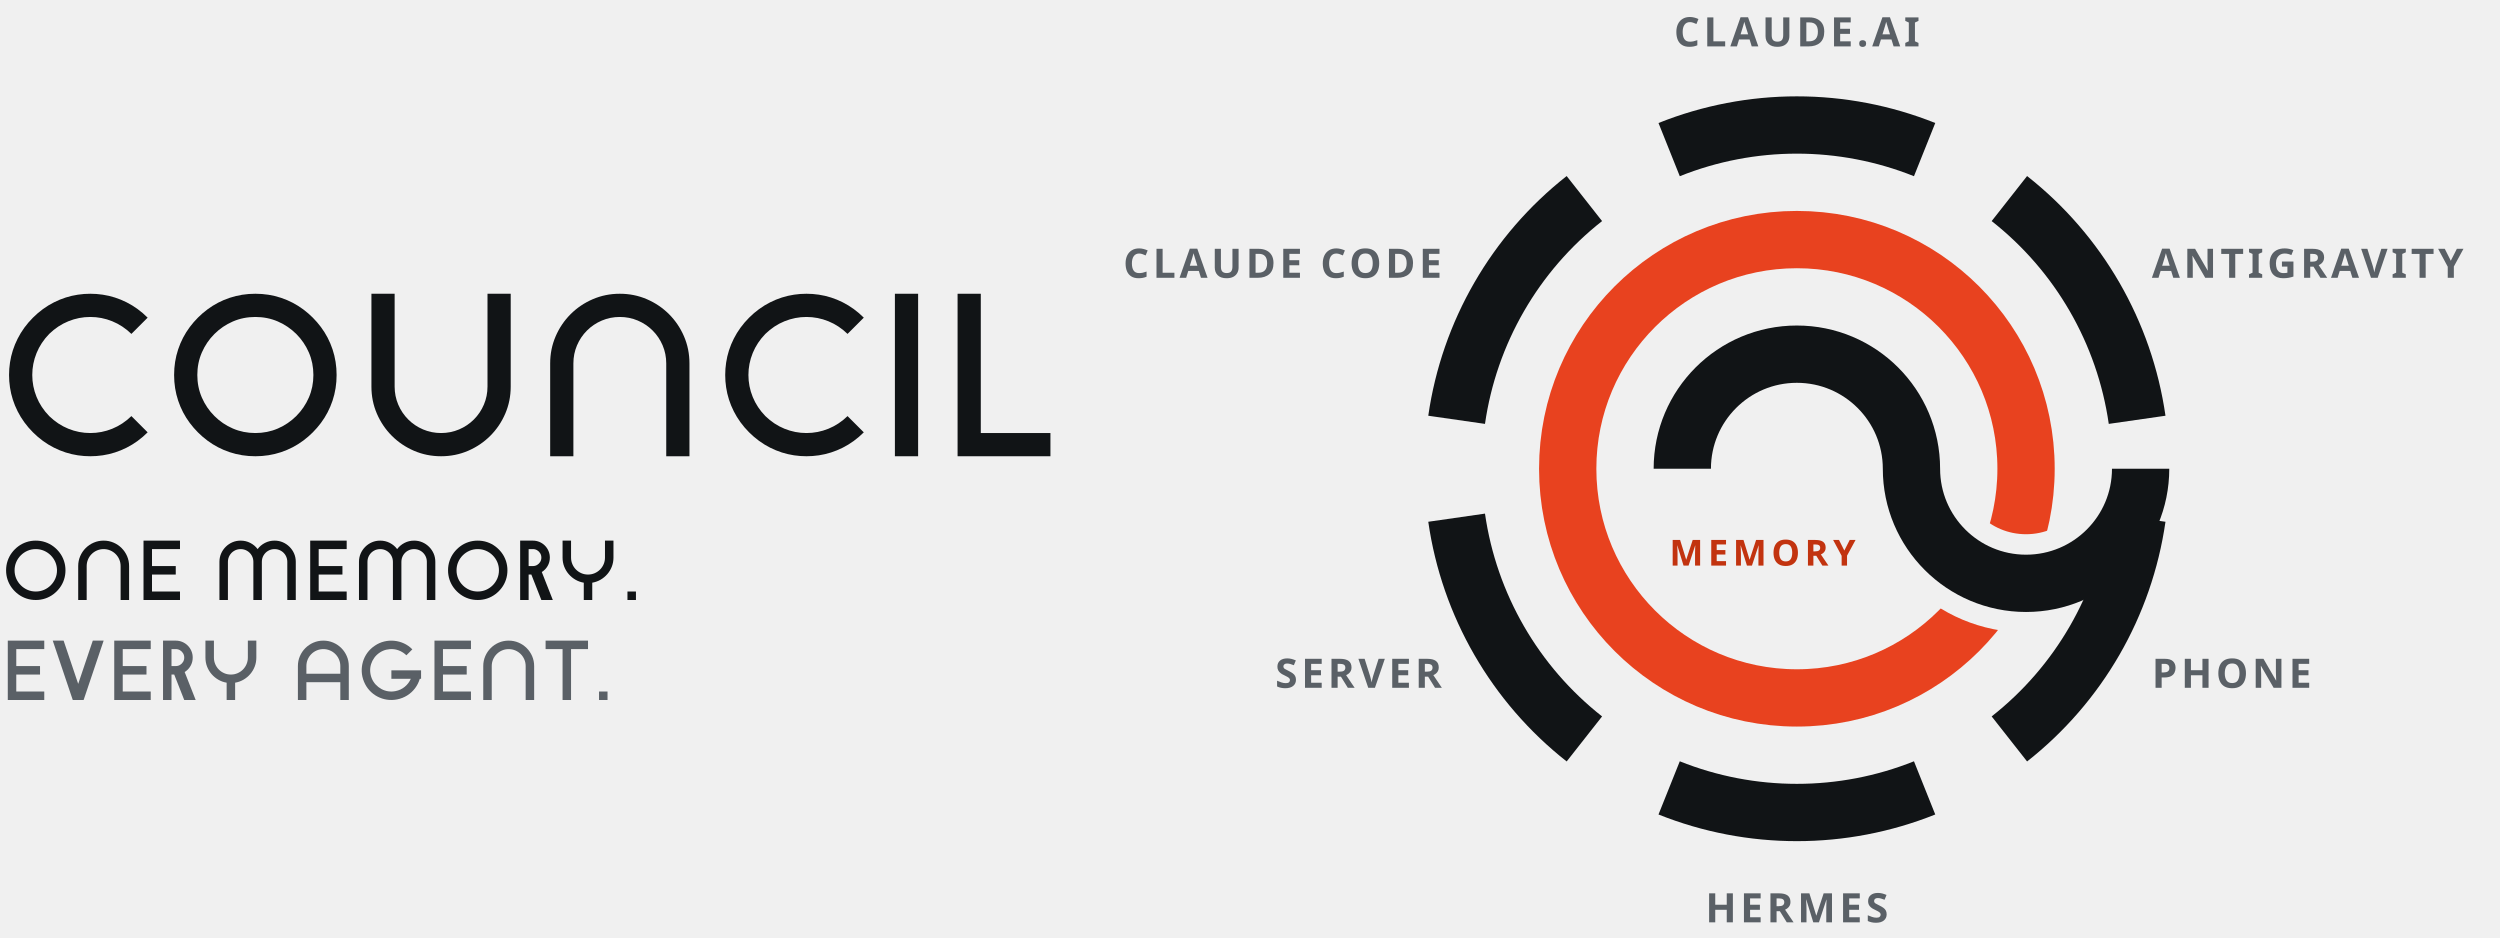
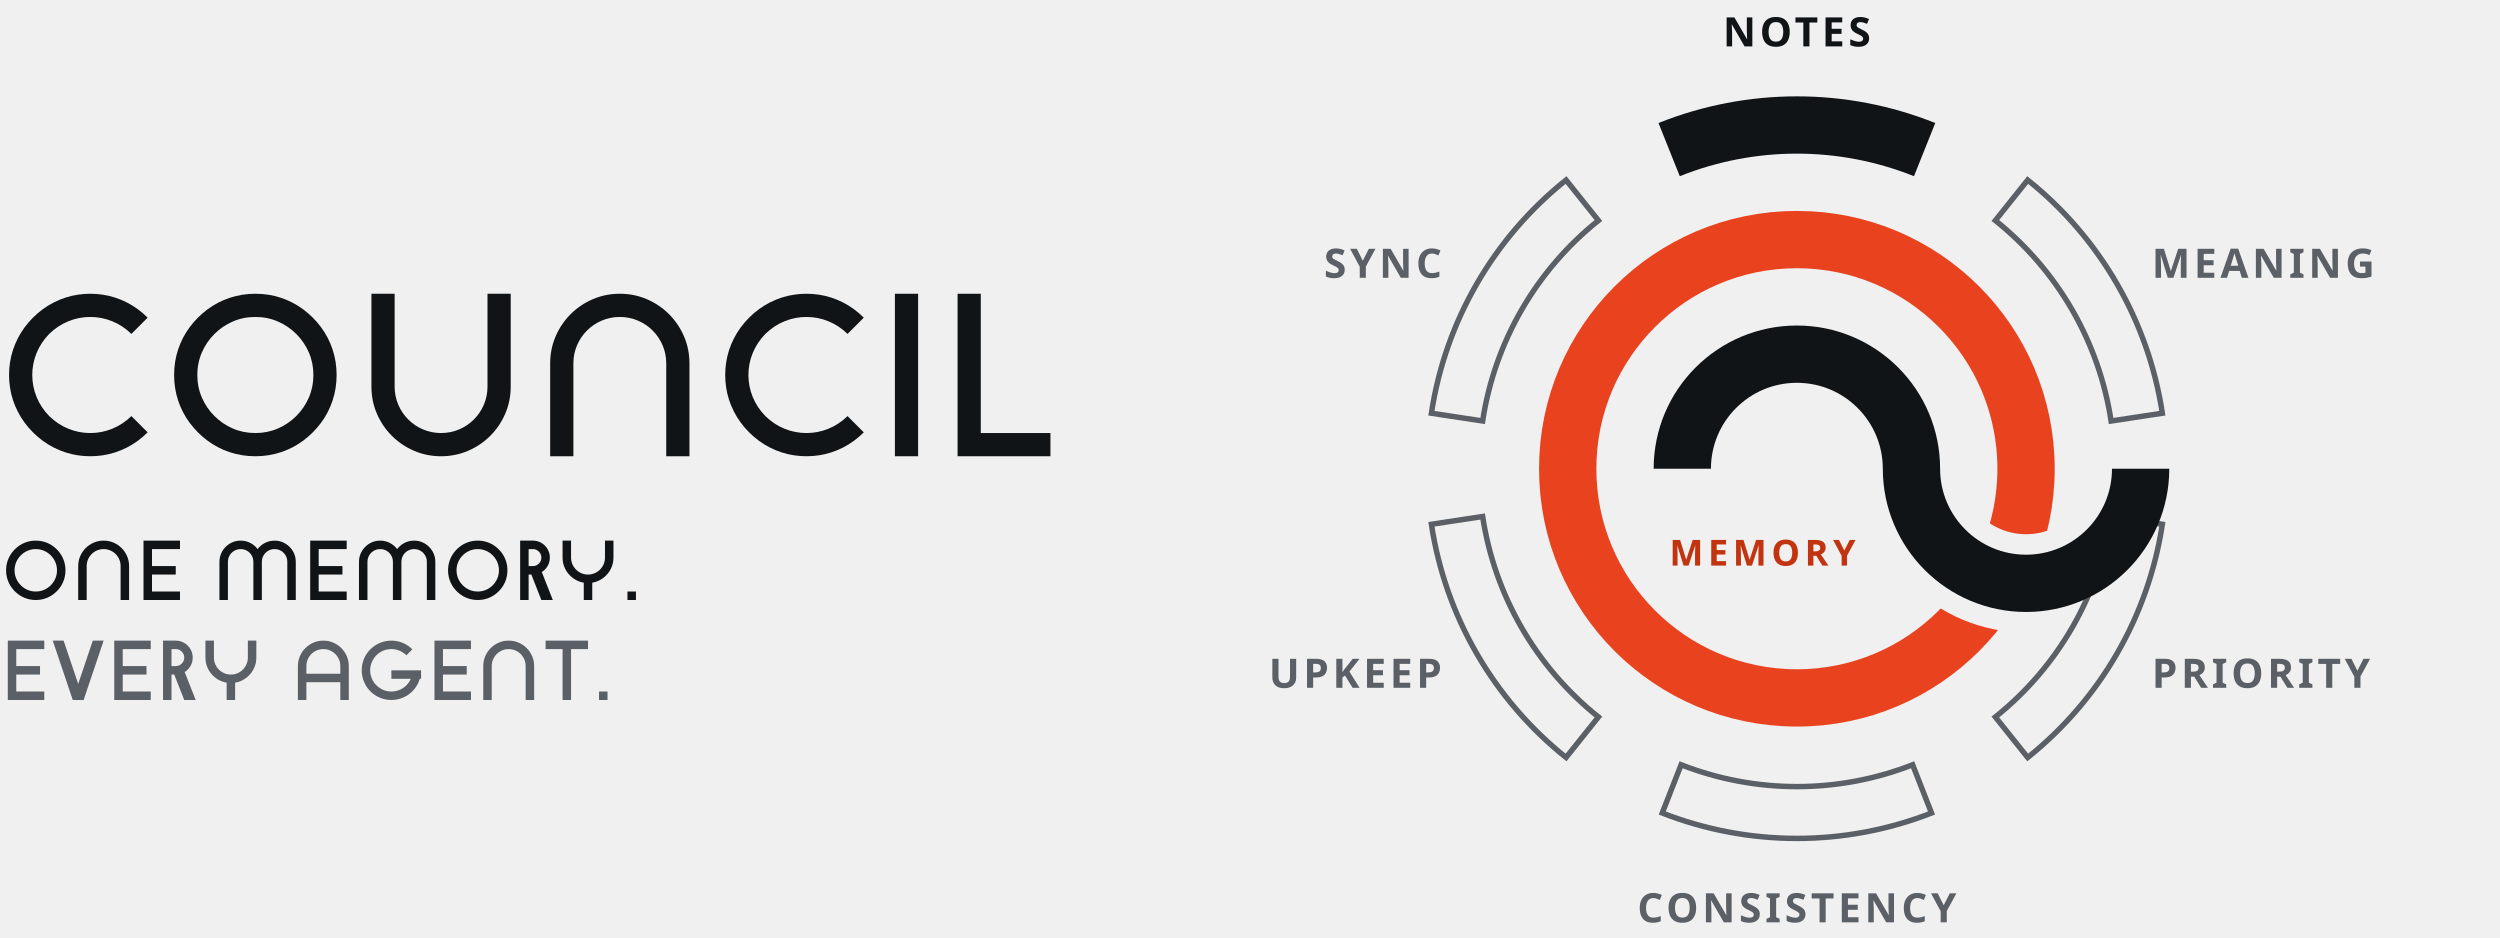
- <svg xmlns="http://www.w3.org/2000/svg" viewBox="0 0 1600 600" role="img" aria-label="COUNCIL: one memory, every agent. Six agents and devices around the same memory.">
+ <svg xmlns="http://www.w3.org/2000/svg" viewBox="0 0 1600 600" role="img" aria-label="COUNCIL: one memory, every agent. Six systems around the memory: notes, meaning, priority, consistency, upkeep, sync. The first is complete today.">
  <g fill="#111416" transform="translate(0.0 292.0) scale(0.14857 -0.14857)">
    <path transform="translate(0 0)" d="M636 103Q595 62 545.5 37.0Q496 12 442.5 4.0Q389 -4 335.5 4.0Q282 12 232.5 37.0Q183 62 142 103Q101 144 76.0 193.5Q51 243 43.0 296.5Q35 350 43.0 403.5Q51 457 76.0 506.5Q101 556 142 597Q183 638 232.5 663.0Q282 688 335.5 696.0Q389 704 442.5 696.0Q496 688 545.5 663.0Q595 638 636 597L566 527Q529 563 483.5 581.5Q438 600 389.0 600.0Q340 600 294.5 581.5Q249 563 212 527Q176 490 157.5 444.5Q139 399 139.0 350.0Q139 301 157.5 255.5Q176 210 212 173Q249 137 294.5 118.5Q340 100 389.0 100.0Q438 100 483.5 118.5Q529 137 566 173Z" />
    <path transform="translate(715 0)" d="M735 350Q735 292 717.5 239.5Q700 187 667.5 143.5Q635 100 591.5 67.5Q548 35 495.5 17.5Q443 0 385 0Q327 0 274.5 17.5Q222 35 178.5 67.5Q135 100 102.5 143.5Q70 187 52.5 239.5Q35 292 35 350Q35 408 52.5 460.5Q70 513 102.5 556.5Q135 600 178.5 632.5Q222 665 274.5 682.5Q327 700 385 700Q443 700 495.5 682.5Q548 665 591.5 632.5Q635 600 667.5 556.5Q700 513 717.5 460.5Q735 408 735 350ZM635 350Q635 402 615.5 447.0Q596 492 561.5 526.5Q527 561 482.0 580.5Q437 600 385 600Q333 600 288.0 580.5Q243 561 208.5 526.5Q174 492 154.5 447.0Q135 402 135 350Q135 298 154.5 253.0Q174 208 208.5 173.5Q243 139 288.0 119.5Q333 100 385 100Q437 100 482.0 119.5Q527 139 561.5 173.5Q596 208 615.5 253.0Q635 298 635 350Z" />
    <path transform="translate(1545 0)" d="M55 300V700H155V300Q155 259 170.5 222.5Q186 186 213.5 158.5Q241 131 277.5 115.5Q314 100 355 100Q396 100 432.5 115.5Q469 131 496.5 158.5Q524 186 539.5 222.5Q555 259 555 300V700H655V300Q655 238 631.5 183.5Q608 129 567.0 88.0Q526 47 471.5 23.5Q417 0 355 0Q293 0 238.5 23.5Q184 47 143.0 88.0Q102 129 78.5 183.5Q55 238 55 300Z" />
    <path transform="translate(2315 0)" d="M55 0V400Q55 462 78.5 516.5Q102 571 143.0 612.0Q184 653 238.5 676.5Q293 700 355 700Q417 700 471.5 676.5Q526 653 567.0 612.0Q608 571 631.5 516.5Q655 462 655 400V0H555V400Q555 441 539.5 477.5Q524 514 496.5 541.5Q469 569 432.5 584.5Q396 600 355 600Q314 600 277.5 584.5Q241 569 213.5 541.5Q186 514 170.5 477.5Q155 441 155 400V0Z" />
    <path transform="translate(3085 0)" d="M636 103Q595 62 545.5 37.0Q496 12 442.5 4.0Q389 -4 335.5 4.0Q282 12 232.5 37.0Q183 62 142 103Q101 144 76.0 193.5Q51 243 43.0 296.5Q35 350 43.0 403.5Q51 457 76.0 506.5Q101 556 142 597Q183 638 232.5 663.0Q282 688 335.5 696.0Q389 704 442.5 696.0Q496 688 545.5 663.0Q595 638 636 597L566 527Q529 563 483.5 581.5Q438 600 389.0 600.0Q340 600 294.5 581.5Q249 563 212 527Q176 490 157.5 444.5Q139 399 139.0 350.0Q139 301 157.5 255.5Q176 210 212 173Q249 137 294.5 118.5Q340 100 389.0 100.0Q438 100 483.5 118.5Q529 137 566 173Z" />
    <path transform="translate(3800 0)" d="M55 0V700H155V0Z" />
    <path transform="translate(4070 0)" d="M55 0V700H155V100H455V0Z" />
  </g>
  <g fill="#111416" transform="translate(2.0 384.0) scale(0.05429 -0.05429)">
    <path transform="translate(0 0)" d="M735 350Q735 292 717.5 239.5Q700 187 667.5 143.5Q635 100 591.5 67.5Q548 35 495.5 17.5Q443 0 385 0Q327 0 274.5 17.5Q222 35 178.5 67.5Q135 100 102.5 143.5Q70 187 52.5 239.5Q35 292 35 350Q35 408 52.5 460.5Q70 513 102.5 556.5Q135 600 178.5 632.5Q222 665 274.5 682.5Q327 700 385 700Q443 700 495.5 682.5Q548 665 591.5 632.5Q635 600 667.5 556.5Q700 513 717.5 460.5Q735 408 735 350ZM635 350Q635 402 615.5 447.0Q596 492 561.5 526.5Q527 561 482.0 580.5Q437 600 385 600Q333 600 288.0 580.5Q243 561 208.5 526.5Q174 492 154.5 447.0Q135 402 135 350Q135 298 154.5 253.0Q174 208 208.5 173.5Q243 139 288.0 119.5Q333 100 385 100Q437 100 482.0 119.5Q527 139 561.5 173.5Q596 208 615.5 253.0Q635 298 635 350Z" />
    <path transform="translate(830 0)" d="M55 0V400Q55 462 78.5 516.5Q102 571 143.0 612.0Q184 653 238.5 676.5Q293 700 355 700Q417 700 471.5 676.5Q526 653 567.0 612.0Q608 571 631.5 516.5Q655 462 655 400V0H555V400Q555 441 539.5 477.5Q524 514 496.5 541.5Q469 569 432.5 584.5Q396 600 355 600Q314 600 277.5 584.5Q241 569 213.5 541.5Q186 514 170.5 477.5Q155 441 155 400V0Z" />
    <path transform="translate(1600 0)" d="M55 0V700H485V600H155V400H435V300H155V100H485V0Z" />
    <path transform="translate(2495 0)" d="M55 0V450Q55 502 74.5 547.0Q94 592 128.5 626.5Q163 661 208.0 680.5Q253 700 305 700Q366 700 418.5 673.0Q471 646 505 600Q539 646 591.5 673.0Q644 700 705 700Q757 700 802.0 680.5Q847 661 881.5 626.5Q916 592 935.5 547.0Q955 502 955 450V0H855V450Q855 491 835.0 525.5Q815 560 780.5 580.0Q746 600 705 600Q664 600 629.5 580.0Q595 560 575.0 525.5Q555 491 555 450V0H455V450Q455 491 435.0 525.5Q415 560 380.5 580.0Q346 600 305 600Q264 600 229.5 580.0Q195 560 175.0 525.5Q155 491 155 450V0Z" />
    <path transform="translate(3565 0)" d="M55 0V700H485V600H155V400H435V300H155V100H485V0Z" />
    <path transform="translate(4140 0)" d="M55 0V450Q55 502 74.5 547.0Q94 592 128.5 626.5Q163 661 208.0 680.5Q253 700 305 700Q366 700 418.5 673.0Q471 646 505 600Q539 646 591.5 673.0Q644 700 705 700Q757 700 802.0 680.5Q847 661 881.5 626.5Q916 592 935.5 547.0Q955 502 955 450V0H855V450Q855 491 835.0 525.5Q815 560 780.5 580.0Q746 600 705 600Q664 600 629.5 580.0Q595 560 575.0 525.5Q555 491 555 450V0H455V450Q455 491 435.0 525.5Q415 560 380.5 580.0Q346 600 305 600Q264 600 229.5 580.0Q195 560 175.0 525.5Q155 491 155 450V0Z" />
    <path transform="translate(5210 0)" d="M735 350Q735 292 717.5 239.5Q700 187 667.5 143.5Q635 100 591.5 67.5Q548 35 495.5 17.5Q443 0 385 0Q327 0 274.5 17.5Q222 35 178.5 67.5Q135 100 102.5 143.5Q70 187 52.5 239.5Q35 292 35 350Q35 408 52.5 460.5Q70 513 102.5 556.5Q135 600 178.5 632.5Q222 665 274.5 682.5Q327 700 385 700Q443 700 495.5 682.5Q548 665 591.5 632.5Q635 600 667.5 556.5Q700 513 717.5 460.5Q735 408 735 350ZM635 350Q635 402 615.5 447.0Q596 492 561.5 526.5Q527 561 482.0 580.5Q437 600 385 600Q333 600 288.0 580.5Q243 561 208.5 526.5Q174 492 154.5 447.0Q135 402 135 350Q135 298 154.5 253.0Q174 208 208.5 173.5Q243 139 288.0 119.5Q333 100 385 100Q437 100 482.0 119.5Q527 139 561.5 173.5Q596 208 615.5 253.0Q635 298 635 350Z" />
    <path transform="translate(6040 0)" d="M55 0V700H205Q246 700 282.5 684.5Q319 669 346.5 641.5Q374 614 389.5 577.5Q405 541 405 500Q405 446 379.0 401.0Q353 356 310 330L440 0H305L187 300H155V0ZM155 400H205Q233 400 255.5 413.5Q278 427 291.5 449.5Q305 472 305 500Q305 528 291.5 550.5Q278 573 255.5 586.5Q233 600 205 600H155Z" />
    <path transform="translate(6540 0)" d="M55 500V700H155V500Q155 459 170.5 422.5Q186 386 213.5 358.5Q241 331 277.5 315.5Q314 300 355 300Q396 300 432.5 315.5Q469 331 496.5 358.5Q524 386 539.5 422.5Q555 459 555 500V700H655V500Q655 444 636.0 394.5Q617 345 583.0 305.5Q549 266 503.5 239.5Q458 213 405 204V0H305V204Q252 213 206.5 239.5Q161 266 127.0 305.5Q93 345 74.0 394.5Q55 444 55 500Z" />
    <path transform="translate(7310 0)" d="M50 0V100H150V0Z" />
  </g>
  <g fill="#5A6066" transform="translate(2.0 448.0) scale(0.05429 -0.05429)">
    <path transform="translate(0 0)" d="M55 0V700H485V600H155V400H435V300H155V100H485V0Z" />
    <path transform="translate(575 0)" d="M10 700H138L310 190L482 700H610L374 0H246Z" />
    <path transform="translate(1255 0)" d="M55 0V700H485V600H155V400H435V300H155V100H485V0Z" />
    <path transform="translate(1830 0)" d="M55 0V700H205Q246 700 282.5 684.5Q319 669 346.5 641.5Q374 614 389.5 577.5Q405 541 405 500Q405 446 379.0 401.0Q353 356 310 330L440 0H305L187 300H155V0ZM155 400H205Q233 400 255.5 413.5Q278 427 291.5 449.5Q305 472 305 500Q305 528 291.5 550.5Q278 573 255.5 586.5Q233 600 205 600H155Z" />
    <path transform="translate(2330 0)" d="M55 500V700H155V500Q155 459 170.5 422.5Q186 386 213.5 358.5Q241 331 277.5 315.5Q314 300 355 300Q396 300 432.5 315.5Q469 331 496.5 358.5Q524 386 539.5 422.5Q555 459 555 500V700H655V500Q655 444 636.0 394.5Q617 345 583.0 305.5Q549 266 503.5 239.5Q458 213 405 204V0H305V204Q252 213 206.5 239.5Q161 266 127.0 305.5Q93 345 74.0 394.5Q55 444 55 500Z" />
    <path transform="translate(3420 0)" d="M55 0V400Q55 462 78.5 516.5Q102 571 143.0 612.0Q184 653 238.5 676.5Q293 700 355 700Q417 700 471.5 676.5Q526 653 567.0 612.0Q608 571 631.5 516.5Q655 462 655 400V0H555V210H155V0ZM155 310H555V400Q555 441 539.5 477.5Q524 514 496.5 541.5Q469 569 432.5 584.5Q396 600 355 600Q314 600 277.5 584.5Q241 569 213.5 541.5Q186 514 170.5 477.5Q155 441 155 400Z" />
    <path transform="translate(4190 0)" d="M387 250V350H737V250H722Q704 189 666.0 138.5Q628 88 574.0 54.0Q520 20 455 7Q394 -5 334.5 4.0Q275 13 222.0 41.0Q169 69 128.5 113.5Q88 158 64 216Q40 274 37.5 334.5Q35 395 52.0 452.0Q69 509 104.5 557.5Q140 606 193 641Q245 676 303.5 690.0Q362 704 421.5 698.0Q481 692 535.5 667.0Q590 642 634 597L564 527Q532 558 493.0 576.5Q454 595 411.5 599.0Q369 603 327.0 593.0Q285 583 248 558Q211 533 185.5 498.0Q160 463 147.5 422.5Q135 382 137.0 339.0Q139 296 156 254Q173 213 202.5 181.5Q232 150 269.5 129.5Q307 109 349.5 102.5Q392 96 436 105Q498 117 545.0 156.0Q592 195 616 250Z" />
    <path transform="translate(5030 0)" d="M55 0V700H485V600H155V400H435V300H155V100H485V0Z" />
    <path transform="translate(5605 0)" d="M55 0V400Q55 462 78.5 516.5Q102 571 143.0 612.0Q184 653 238.5 676.5Q293 700 355 700Q417 700 471.5 676.5Q526 653 567.0 612.0Q608 571 631.5 516.5Q655 462 655 400V0H555V400Q555 441 539.5 477.5Q524 514 496.5 541.5Q469 569 432.5 584.5Q396 600 355 600Q314 600 277.5 584.5Q241 569 213.5 541.5Q186 514 170.5 477.5Q155 441 155 400V0Z" />
    <path transform="translate(6375 0)" d="M20 600V700H520V600H320V0H220V600Z" />
    <path transform="translate(6975 0)" d="M50 0V100H150V0Z" />
  </g>
-   <g fill="none" stroke="#111416" stroke-width="36.67">
-     <path d="M1367.76 331.32A220 220 0 0 1 1286.00 472.92" />
-     <path d="M1231.75 504.25A220 220 0 0 1 1068.25 504.25" />
-     <path d="M1014.00 472.92A220 220 0 0 1 932.24 331.32" />
-     <path d="M932.24 268.68A220 220 0 0 1 1014.00 127.08" />
-     <path d="M1068.25 95.75A220 220 0 0 1 1231.75 95.75" />
-     <path d="M1286.00 127.08A220 220 0 0 1 1367.76 268.68" />
-   </g>
+   <path d="M1061.43 78.73A238.33 238.33 0 0 1 1238.57 78.73L1224.94 112.77A201.67 201.67 0 0 0 1075.06 112.77Z" fill="#111416" />
+   <text x="1150.0" y="29.7" font-family="-apple-system,BlinkMacSystemFont,'Segoe UI','Noto Sans',Helvetica,Arial,sans-serif" font-size="26" font-weight="700" letter-spacing="2.4" text-anchor="middle" fill="#111416">NOTES</text>
+   <path d="M1297.73 115.21A236.58 236.58 0 0 1 1383.90 264.46L1351.11 269.44A203.42 203.42 0 0 0 1277.02 141.12Z" fill="none" stroke="#5A6066" stroke-width="3.5" />
+   <text x="1377.2" y="177.8" font-family="-apple-system,BlinkMacSystemFont,'Segoe UI','Noto Sans',Helvetica,Arial,sans-serif" font-size="26" font-weight="600" letter-spacing="2.4" text-anchor="start" fill="#5A6066">MEANING</text>
+   <path d="M1383.90 335.54A236.58 236.58 0 0 1 1297.73 484.79L1277.02 458.88A203.42 203.42 0 0 0 1351.11 330.56Z" fill="none" stroke="#5A6066" stroke-width="3.5" />
+   <text x="1377.2" y="440.2" font-family="-apple-system,BlinkMacSystemFont,'Segoe UI','Noto Sans',Helvetica,Arial,sans-serif" font-size="26" font-weight="600" letter-spacing="2.4" text-anchor="start" fill="#5A6066">PRIORITY</text>
+   <path d="M1236.17 520.33A236.58 236.58 0 0 1 1063.83 520.33L1075.91 489.45A203.42 203.42 0 0 0 1224.09 489.45Z" fill="none" stroke="#5A6066" stroke-width="3.5" />
+   <text x="1150.0" y="590.3" font-family="-apple-system,BlinkMacSystemFont,'Segoe UI','Noto Sans',Helvetica,Arial,sans-serif" font-size="26" font-weight="600" letter-spacing="2.4" text-anchor="middle" fill="#5A6066">CONSISTENCY</text>
+   <path d="M1002.27 484.79A236.58 236.58 0 0 1 916.10 335.54L948.89 330.56A203.42 203.42 0 0 0 1022.98 458.88Z" fill="none" stroke="#5A6066" stroke-width="3.5" />
+   <text x="922.8" y="440.2" font-family="-apple-system,BlinkMacSystemFont,'Segoe UI','Noto Sans',Helvetica,Arial,sans-serif" font-size="26" font-weight="600" letter-spacing="2.4" text-anchor="end" fill="#5A6066">UPKEEP</text>
+   <path d="M916.10 264.46A236.58 236.58 0 0 1 1002.27 115.21L1022.98 141.12A203.42 203.42 0 0 0 948.89 269.44Z" fill="none" stroke="#5A6066" stroke-width="3.5" />
+   <text x="922.8" y="177.8" font-family="-apple-system,BlinkMacSystemFont,'Segoe UI','Noto Sans',Helvetica,Arial,sans-serif" font-size="26" font-weight="600" letter-spacing="2.4" text-anchor="end" fill="#5A6066">SYNC</text>
  <defs>
    <mask id="kesik" maskUnits="userSpaceOnUse" x="890" y="40" width="520" height="520">
      <rect x="890" y="40" width="520" height="520" fill="#fff" />
      <path transform="translate(1150 300) scale(1.30952)" d="M-56 0A56 56 0 0 1 56 0A56 56 0 0 0 168 0" fill="none" stroke="#000" stroke-width="48" />
    </mask>
  </defs>
  <circle cx="1150" cy="300" r="146.67" fill="none" stroke="#E8421F" stroke-width="36.67" mask="url(#kesik)" />
  <path transform="translate(1150 300) scale(1.30952)" d="M-56 0A56 56 0 0 1 56 0A56 56 0 0 0 168 0" fill="none" stroke="#111416" stroke-width="28" />
  <text x="1128.0" y="362.0" font-family="-apple-system,BlinkMacSystemFont,'Segoe UI','Noto Sans',Helvetica,Arial,sans-serif" font-size="23" font-weight="700" letter-spacing="3" text-anchor="middle" fill="#C2330F">MEMORY</text>
-   <text x="1377.2" y="440.2" font-family="-apple-system,BlinkMacSystemFont,'Segoe UI','Noto Sans',Helvetica,Arial,sans-serif" font-size="26" font-weight="600" letter-spacing="2.4" text-anchor="start" fill="#5A6066">PHONE</text>
-   <text x="1150.0" y="590.3" font-family="-apple-system,BlinkMacSystemFont,'Segoe UI','Noto Sans',Helvetica,Arial,sans-serif" font-size="26" font-weight="600" letter-spacing="2.4" text-anchor="middle" fill="#5A6066">HERMES</text>
-   <text x="922.8" y="440.2" font-family="-apple-system,BlinkMacSystemFont,'Segoe UI','Noto Sans',Helvetica,Arial,sans-serif" font-size="26" font-weight="600" letter-spacing="2.4" text-anchor="end" fill="#5A6066">SERVER</text>
-   <text x="922.8" y="177.8" font-family="-apple-system,BlinkMacSystemFont,'Segoe UI','Noto Sans',Helvetica,Arial,sans-serif" font-size="26" font-weight="600" letter-spacing="2.4" text-anchor="end" fill="#5A6066">CLAUDE CODE</text>
-   <text x="1150.0" y="29.7" font-family="-apple-system,BlinkMacSystemFont,'Segoe UI','Noto Sans',Helvetica,Arial,sans-serif" font-size="26" font-weight="600" letter-spacing="2.4" text-anchor="middle" fill="#5A6066">CLAUDE.AI</text>
-   <text x="1377.2" y="177.8" font-family="-apple-system,BlinkMacSystemFont,'Segoe UI','Noto Sans',Helvetica,Arial,sans-serif" font-size="26" font-weight="600" letter-spacing="2.4" text-anchor="start" fill="#5A6066">ANTIGRAVITY</text>
</svg>
